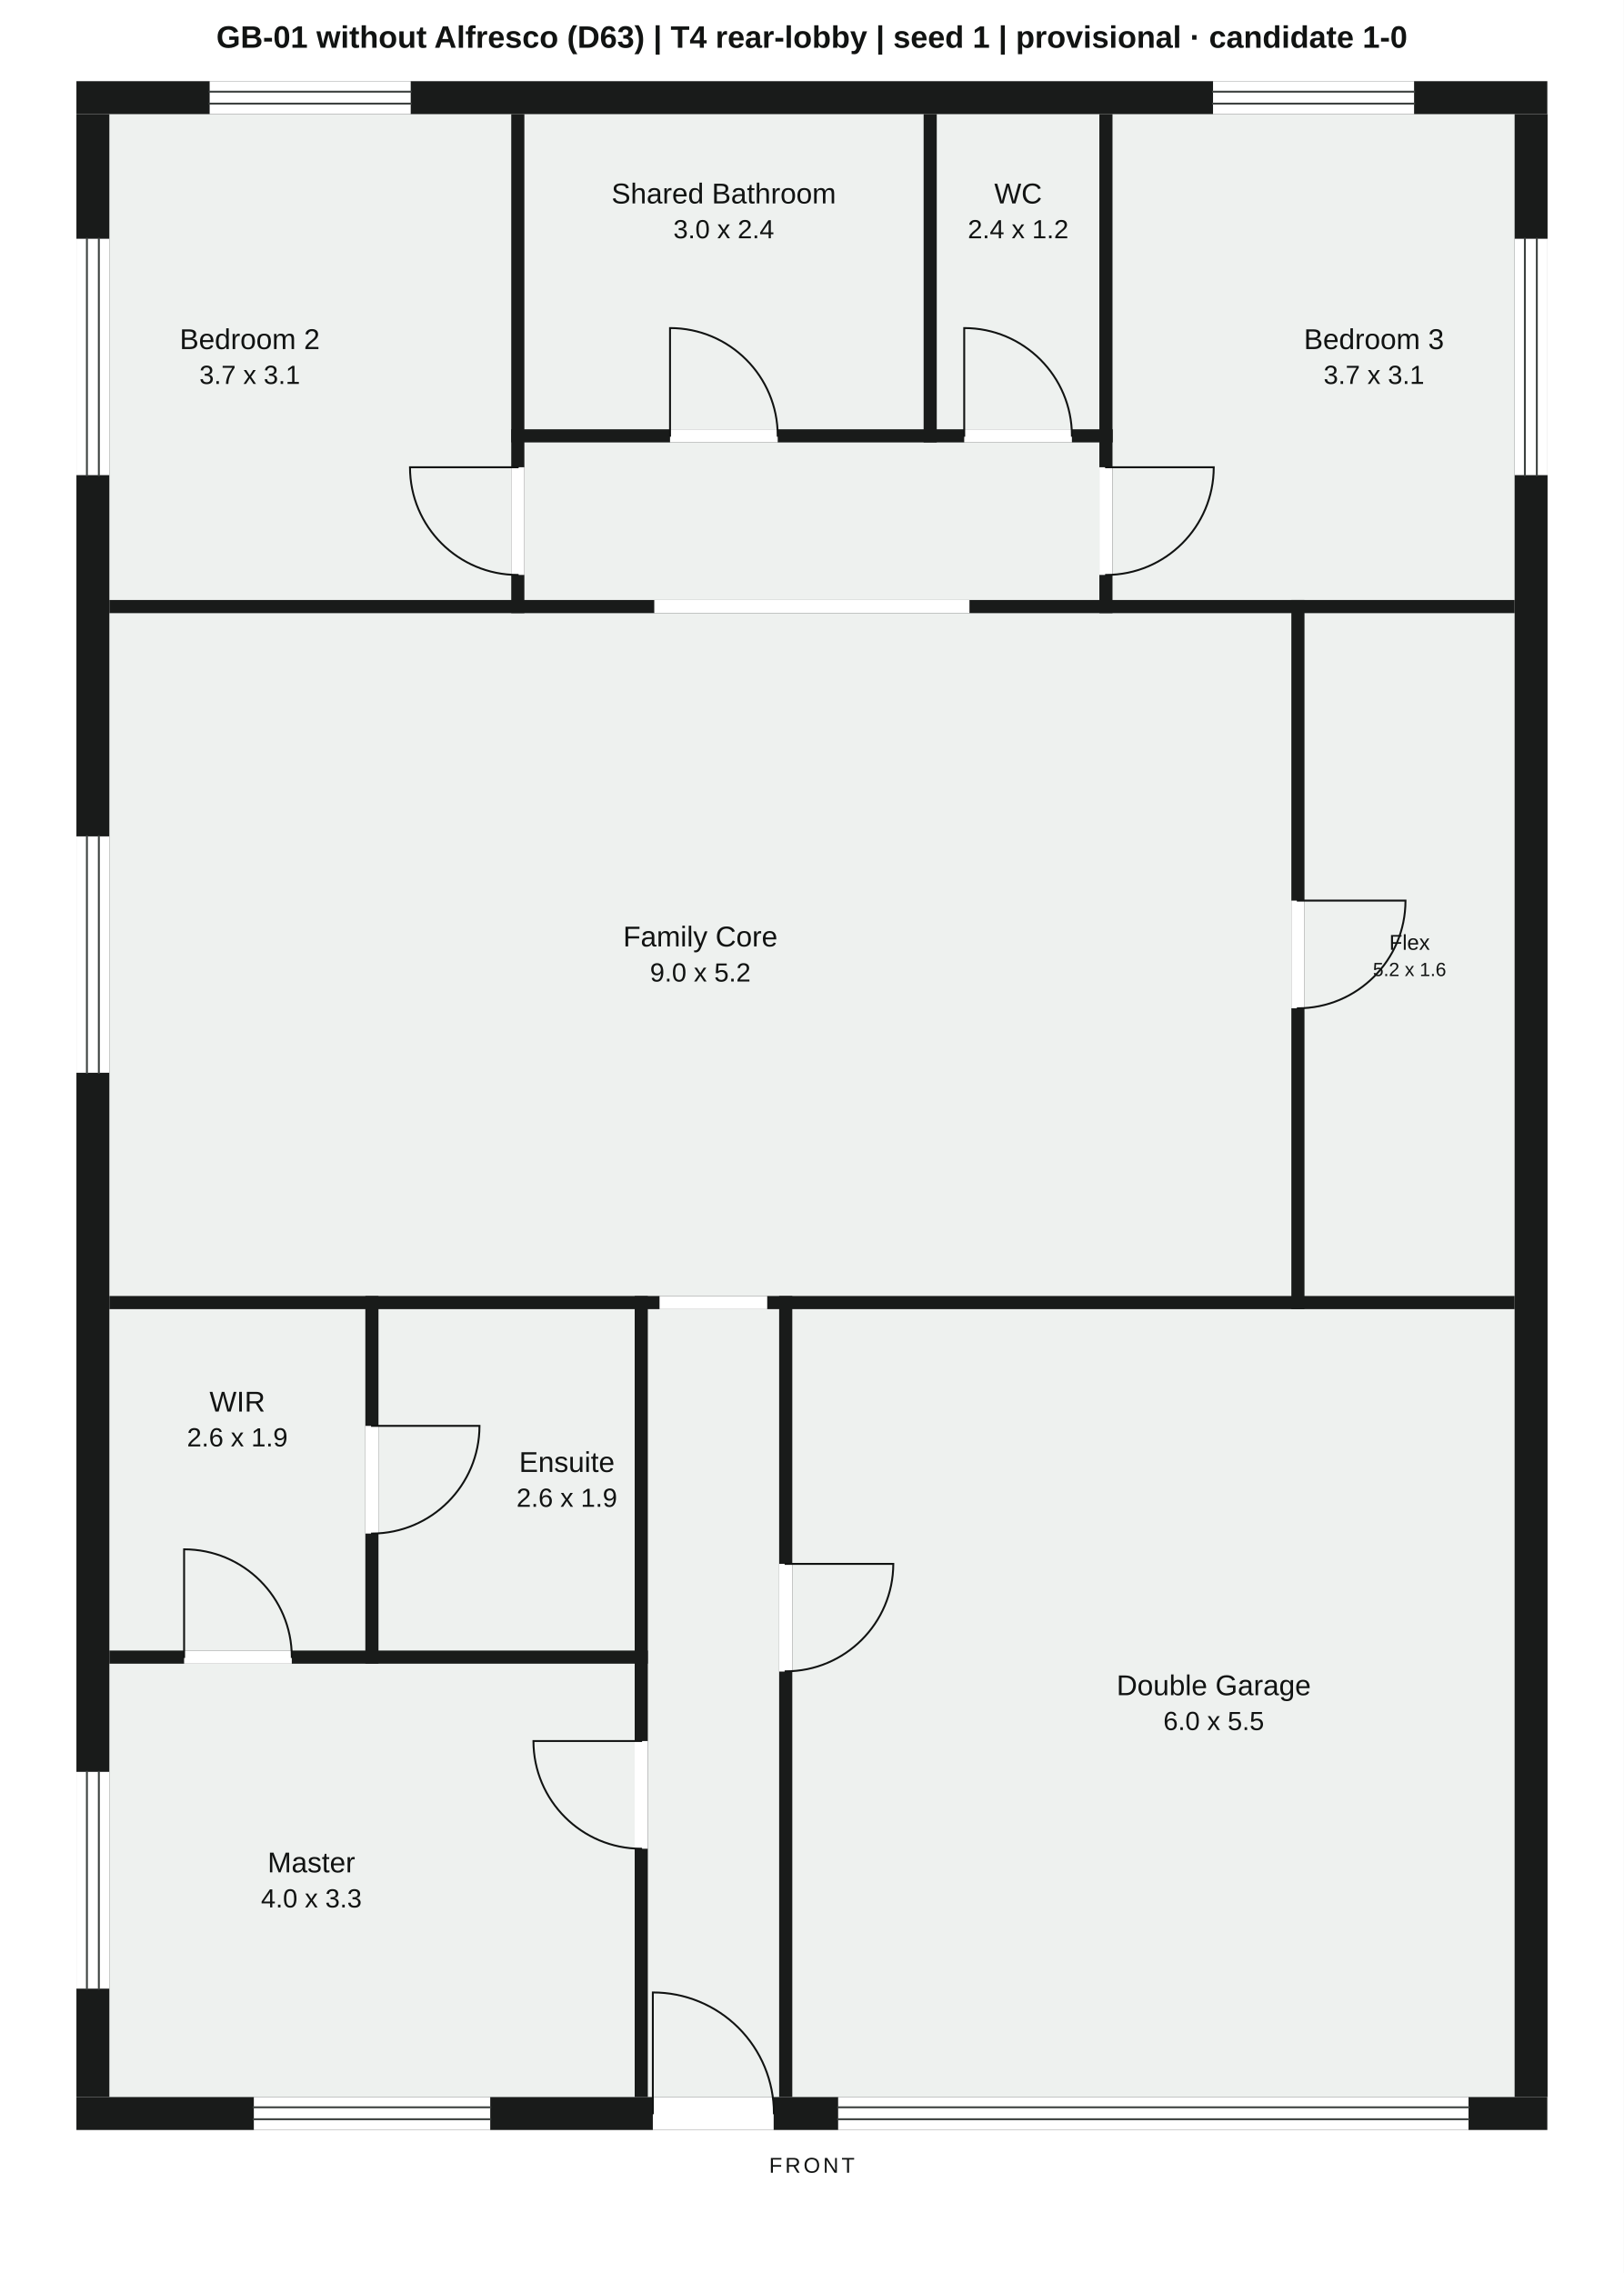
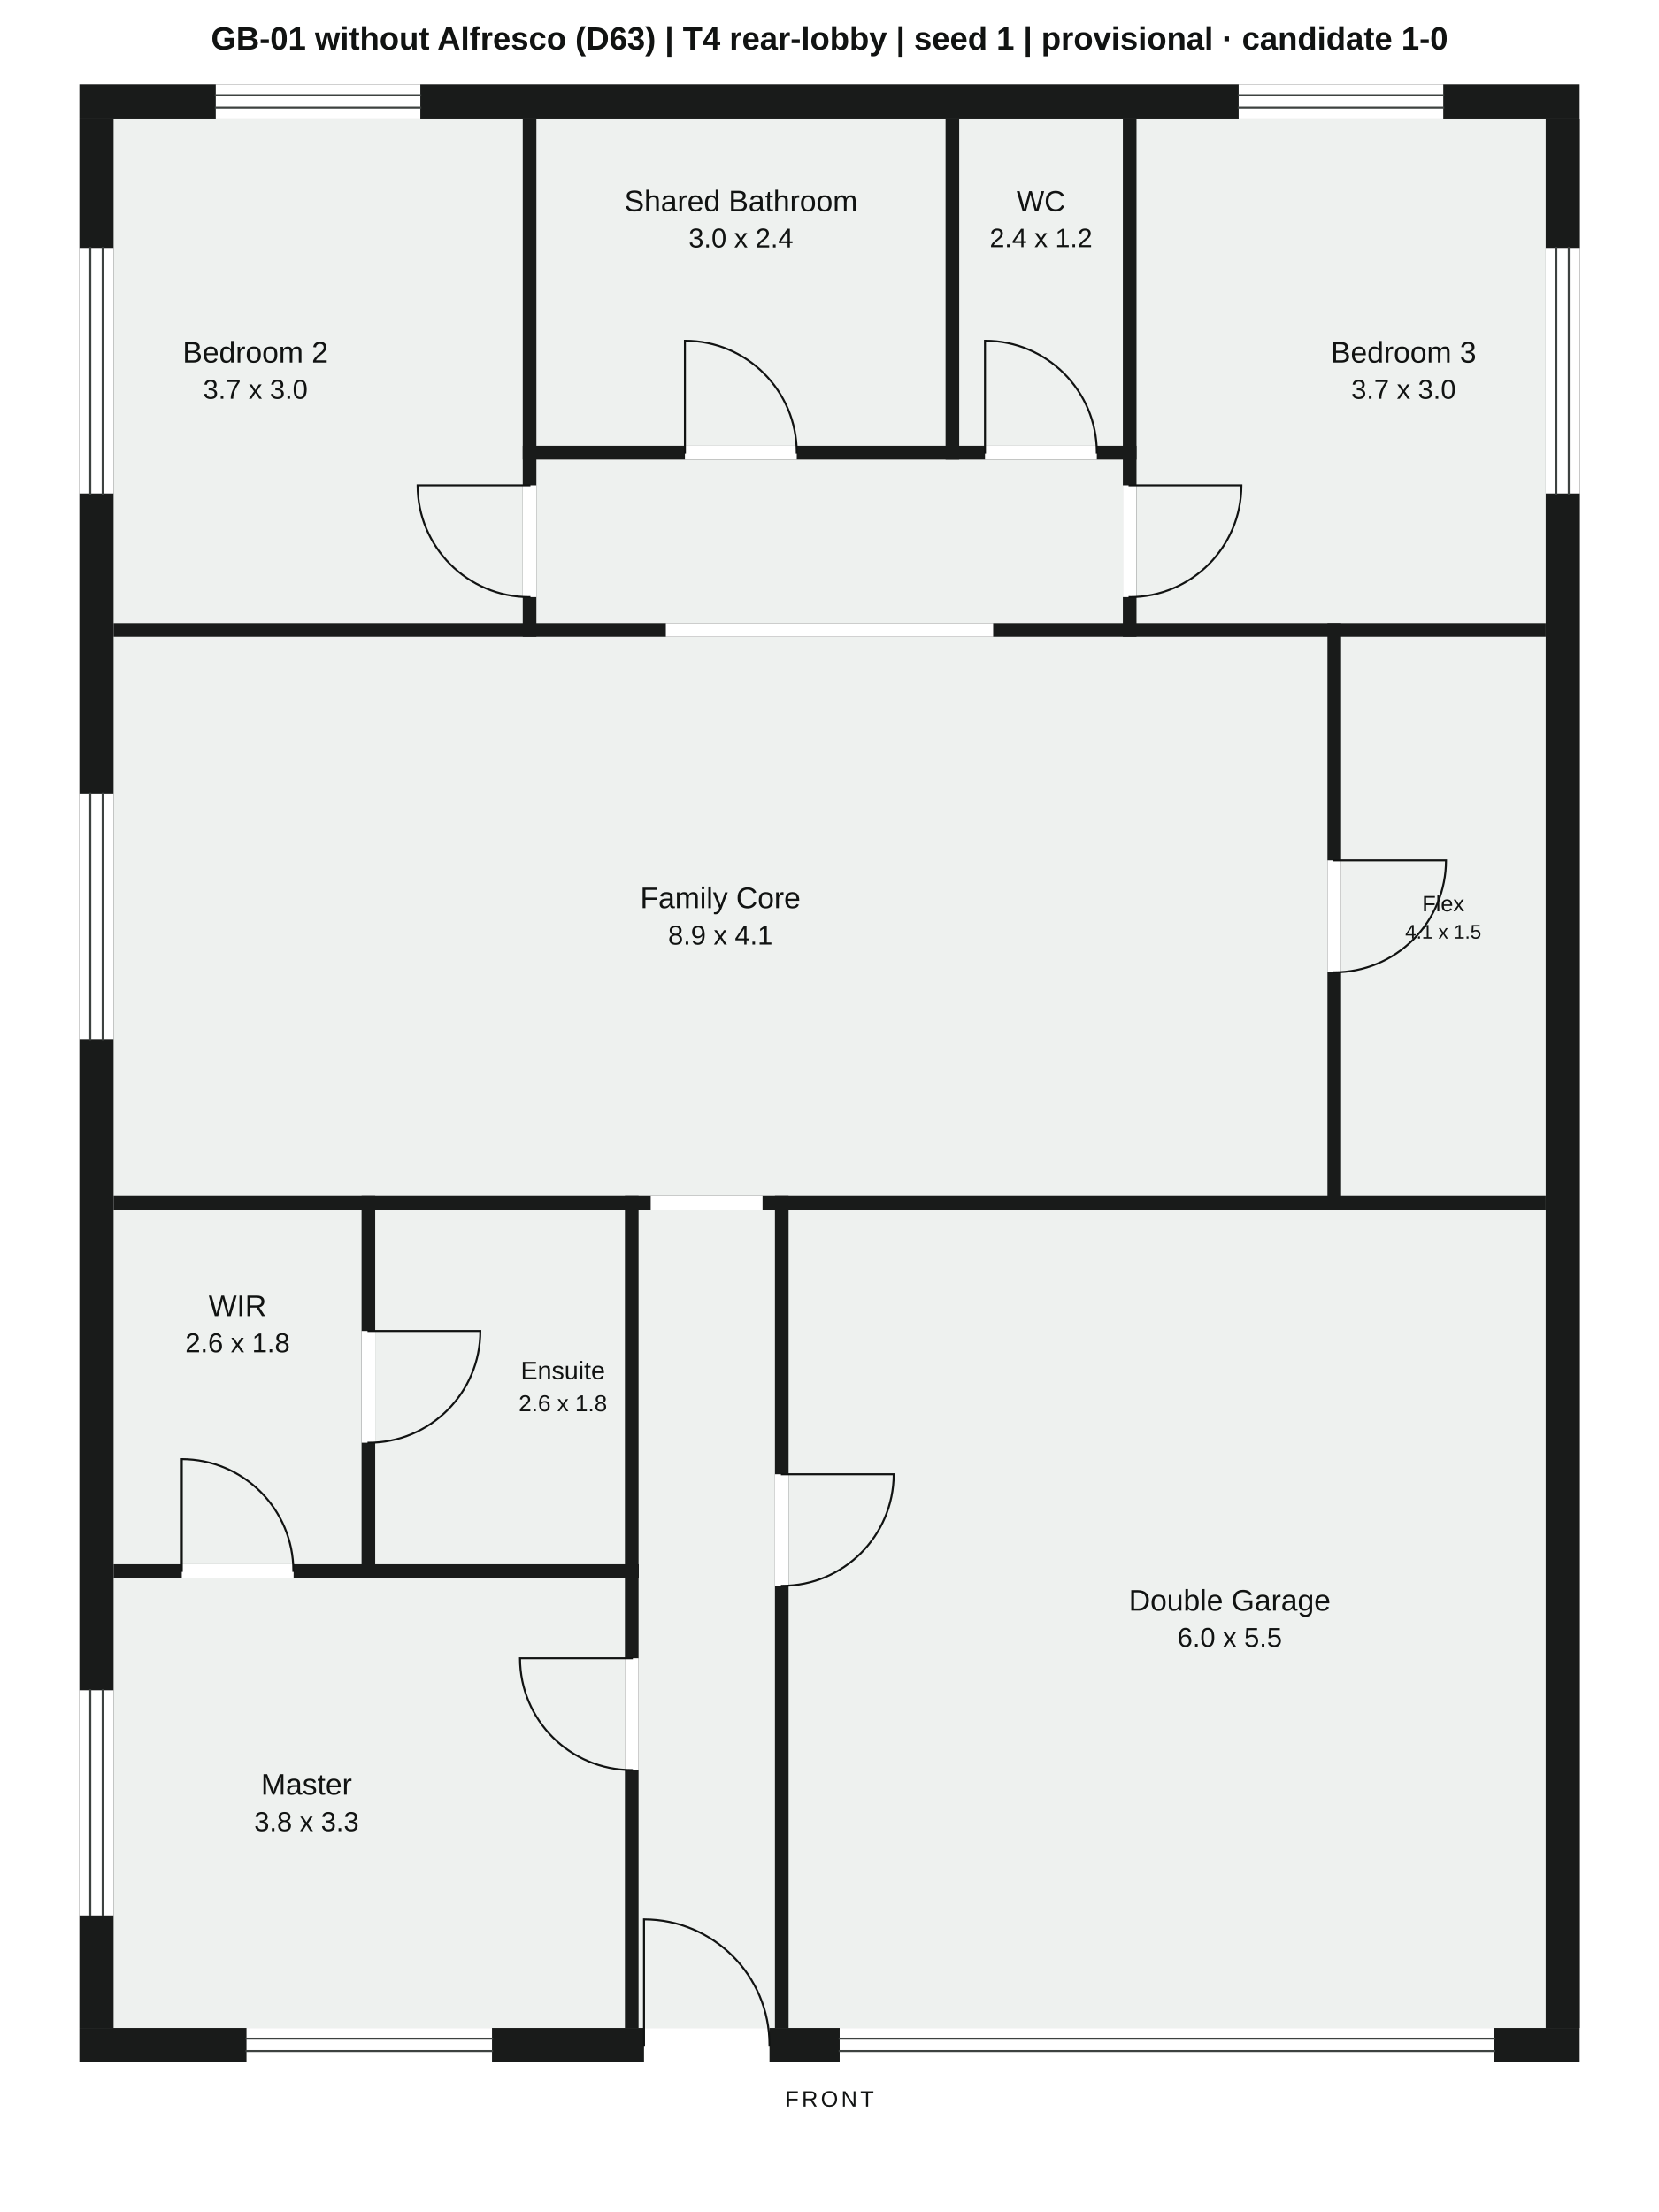
- <svg xmlns="http://www.w3.org/2000/svg" width="680" height="952" viewBox="0 0 680 952" role="img" aria-label="GB-01 without Alfresco (D63) | T4 rear-lobby | seed 1 | provisional · candidate 1-0" font-family="Arial, Helvetica, sans-serif" shape-rendering="geometricPrecision">
+ <svg xmlns="http://www.w3.org/2000/svg" width="669" height="892" viewBox="0 0 669 892" role="img" aria-label="GB-01 without Alfresco (D63) | T4 rear-lobby | seed 1 | provisional · candidate 1-0" font-family="Arial, Helvetica, sans-serif" shape-rendering="geometricPrecision">
  <rect width="100%" height="100%" fill="#fff" />
-   <rect x="45.8" y="47.8" width="588.5" height="830.5" fill="#eef1ef" stroke="none" />
-   <rect x="45.8" y="696.8" width="220.0" height="181.5" fill="#eef1ef" stroke="none" />
-   <rect x="45.8" y="548.3" width="107.3" height="143.0" fill="#eef1ef" stroke="none" />
-   <rect x="158.5" y="548.3" width="107.3" height="143.0" fill="#eef1ef" stroke="none" />
-   <rect x="331.8" y="548.3" width="302.5" height="330.0" fill="#eef1ef" stroke="none" />
-   <rect x="45.8" y="256.8" width="495.0" height="286.0" fill="#eef1ef" stroke="none" />
-   <rect x="45.8" y="47.8" width="168.3" height="203.5" fill="#eef1ef" stroke="none" />
-   <rect x="219.6" y="47.8" width="167.2" height="132.0" fill="#eef1ef" stroke="none" />
-   <rect x="392.3" y="47.8" width="68.2" height="132.0" fill="#eef1ef" stroke="none" />
-   <rect x="465.9" y="47.8" width="168.3" height="203.5" fill="#eef1ef" stroke="none" />
-   <rect x="271.3" y="806.8" width="55.0" height="71.5" fill="#eef1ef" stroke="none" />
-   <rect x="271.3" y="548.3" width="55.0" height="258.5" fill="#eef1ef" stroke="none" />
-   <rect x="219.6" y="185.3" width="240.9" height="66.0" fill="#eef1ef" stroke="none" />
-   <rect x="32.0" y="34.0" width="616.0" height="13.8" fill="#191b1a" stroke="none" />
-   <rect x="32.0" y="878.3" width="616.0" height="13.8" fill="#191b1a" stroke="none" />
-   <rect x="32.0" y="47.8" width="13.8" height="830.5" fill="#191b1a" stroke="none" />
-   <rect x="634.3" y="47.8" width="13.8" height="830.5" fill="#191b1a" stroke="none" />
-   <rect x="265.8" y="542.8" width="5.5" height="335.5" fill="#191b1a" stroke="none" />
-   <rect x="153.0" y="542.8" width="5.5" height="154.0" fill="#191b1a" stroke="none" />
-   <rect x="326.3" y="542.8" width="5.5" height="335.5" fill="#191b1a" stroke="none" />
-   <rect x="540.8" y="251.3" width="5.5" height="297.0" fill="#191b1a" stroke="none" />
-   <rect x="214.1" y="47.8" width="5.5" height="209.0" fill="#191b1a" stroke="none" />
-   <rect x="386.8" y="47.8" width="5.5" height="137.5" fill="#191b1a" stroke="none" />
-   <rect x="460.4" y="47.8" width="5.5" height="209.0" fill="#191b1a" stroke="none" />
-   <rect x="45.8" y="691.3" width="225.5" height="5.5" fill="#191b1a" stroke="none" />
-   <rect x="45.8" y="542.8" width="588.5" height="5.5" fill="#191b1a" stroke="none" />
-   <rect x="45.8" y="251.3" width="588.5" height="5.5" fill="#191b1a" stroke="none" />
-   <rect x="214.1" y="179.8" width="251.9" height="5.5" fill="#191b1a" stroke="none" />
+   <rect x="45.8" y="47.8" width="577.5" height="770.0" fill="#eef1ef" stroke="none" />
+   <rect x="45.8" y="636.3" width="206.3" height="181.5" fill="#eef1ef" stroke="none" />
+   <rect x="45.8" y="487.8" width="100.1" height="143.0" fill="#eef1ef" stroke="none" />
+   <rect x="151.3" y="487.8" width="100.7" height="143.0" fill="#eef1ef" stroke="none" />
+   <rect x="318.0" y="487.8" width="305.3" height="330.0" fill="#eef1ef" stroke="none" />
+   <rect x="45.8" y="256.8" width="489.5" height="225.5" fill="#eef1ef" stroke="none" />
+   <rect x="45.8" y="47.8" width="165.0" height="203.5" fill="#eef1ef" stroke="none" />
+   <rect x="216.3" y="47.8" width="165.0" height="132.0" fill="#eef1ef" stroke="none" />
+   <rect x="386.8" y="47.8" width="66.0" height="132.0" fill="#eef1ef" stroke="none" />
+   <rect x="458.3" y="47.8" width="165.0" height="203.5" fill="#eef1ef" stroke="none" />
+   <rect x="257.5" y="746.3" width="55.0" height="71.5" fill="#eef1ef" stroke="none" />
+   <rect x="257.5" y="487.8" width="55.0" height="258.5" fill="#eef1ef" stroke="none" />
+   <rect x="216.3" y="185.3" width="236.5" height="66.0" fill="#eef1ef" stroke="none" />
+   <rect x="32.0" y="34.0" width="605.0" height="13.8" fill="#191b1a" stroke="none" />
+   <rect x="32.0" y="817.8" width="605.0" height="13.8" fill="#191b1a" stroke="none" />
+   <rect x="32.0" y="47.8" width="13.8" height="770.0" fill="#191b1a" stroke="none" />
+   <rect x="623.3" y="47.8" width="13.8" height="770.0" fill="#191b1a" stroke="none" />
+   <rect x="252.0" y="482.3" width="5.5" height="335.5" fill="#191b1a" stroke="none" />
+   <rect x="145.8" y="482.3" width="5.5" height="154.0" fill="#191b1a" stroke="none" />
+   <rect x="312.5" y="482.3" width="5.5" height="335.5" fill="#191b1a" stroke="none" />
+   <rect x="535.3" y="251.3" width="5.5" height="236.5" fill="#191b1a" stroke="none" />
+   <rect x="210.8" y="47.8" width="5.5" height="209.0" fill="#191b1a" stroke="none" />
+   <rect x="381.3" y="47.8" width="5.5" height="137.5" fill="#191b1a" stroke="none" />
+   <rect x="452.8" y="47.8" width="5.5" height="209.0" fill="#191b1a" stroke="none" />
+   <rect x="45.8" y="630.8" width="211.8" height="5.5" fill="#191b1a" stroke="none" />
+   <rect x="45.8" y="482.3" width="577.5" height="5.5" fill="#191b1a" stroke="none" />
+   <rect x="45.8" y="251.3" width="577.5" height="5.5" fill="#191b1a" stroke="none" />
+   <rect x="210.8" y="179.8" width="247.5" height="5.5" fill="#191b1a" stroke="none" />
  <g class="presentational-window" data-room-id="master">
-     <rect x="106.3" y="878.3" width="99.0" height="13.8" fill="#fff" stroke="none" />
-     <line x1="106.3" y1="882.6" x2="205.3" y2="882.6" stroke="#3d4240" stroke-width="0.8" stroke-linecap="square" />
-     <line x1="106.3" y1="887.6" x2="205.3" y2="887.6" stroke="#3d4240" stroke-width="0.8" stroke-linecap="square" />
+     <rect x="99.4" y="817.8" width="99.0" height="13.8" fill="#fff" stroke="none" />
+     <line x1="99.4" y1="822.1" x2="198.4" y2="822.1" stroke="#3d4240" stroke-width="0.8" stroke-linecap="square" />
+     <line x1="99.4" y1="827.1" x2="198.4" y2="827.1" stroke="#3d4240" stroke-width="0.8" stroke-linecap="square" />
  </g>
  <g class="presentational-window" data-room-id="master">
-     <rect x="32.0" y="742.1" width="13.8" height="90.8" fill="#fff" stroke="none" />
-     <line x1="36.4" y1="742.1" x2="36.4" y2="832.9" stroke="#3d4240" stroke-width="0.8" stroke-linecap="square" />
-     <line x1="41.4" y1="742.1" x2="41.4" y2="832.9" stroke="#3d4240" stroke-width="0.8" stroke-linecap="square" />
+     <rect x="32.0" y="681.6" width="13.8" height="90.8" fill="#fff" stroke="none" />
+     <line x1="36.4" y1="681.6" x2="36.4" y2="772.4" stroke="#3d4240" stroke-width="0.8" stroke-linecap="square" />
+     <line x1="41.4" y1="681.6" x2="41.4" y2="772.4" stroke="#3d4240" stroke-width="0.8" stroke-linecap="square" />
  </g>
  <g class="presentational-window" data-room-id="core">
-     <rect x="32.0" y="350.3" width="13.8" height="99.0" fill="#fff" stroke="none" />
-     <line x1="36.4" y1="350.3" x2="36.4" y2="449.3" stroke="#3d4240" stroke-width="0.8" stroke-linecap="square" />
-     <line x1="41.4" y1="350.3" x2="41.4" y2="449.3" stroke="#3d4240" stroke-width="0.8" stroke-linecap="square" />
+     <rect x="32.0" y="320.0" width="13.8" height="99.0" fill="#fff" stroke="none" />
+     <line x1="36.4" y1="320.0" x2="36.4" y2="419.0" stroke="#3d4240" stroke-width="0.8" stroke-linecap="square" />
+     <line x1="41.4" y1="320.0" x2="41.4" y2="419.0" stroke="#3d4240" stroke-width="0.8" stroke-linecap="square" />
  </g>
  <g class="presentational-window" data-room-id="bed2">
-     <rect x="87.8" y="34.0" width="84.2" height="13.8" fill="#fff" stroke="none" />
-     <line x1="87.8" y1="38.4" x2="172.0" y2="38.4" stroke="#3d4240" stroke-width="0.8" stroke-linecap="square" />
-     <line x1="87.8" y1="43.4" x2="172.0" y2="43.4" stroke="#3d4240" stroke-width="0.8" stroke-linecap="square" />
+     <rect x="87.0" y="34.0" width="82.5" height="13.8" fill="#fff" stroke="none" />
+     <line x1="87.0" y1="38.4" x2="169.5" y2="38.4" stroke="#3d4240" stroke-width="0.8" stroke-linecap="square" />
+     <line x1="87.0" y1="43.4" x2="169.5" y2="43.4" stroke="#3d4240" stroke-width="0.8" stroke-linecap="square" />
  </g>
  <g class="presentational-window" data-room-id="bed2">
    <rect x="32.0" y="100.0" width="13.8" height="99.0" fill="#fff" stroke="none" />
    <line x1="36.4" y1="100.0" x2="36.4" y2="199.0" stroke="#3d4240" stroke-width="0.8" stroke-linecap="square" />
    <line x1="41.4" y1="100.0" x2="41.4" y2="199.0" stroke="#3d4240" stroke-width="0.8" stroke-linecap="square" />
  </g>
  <g class="presentational-window" data-room-id="bed3">
-     <rect x="508.0" y="34.0" width="84.2" height="13.8" fill="#fff" stroke="none" />
-     <line x1="508.0" y1="38.4" x2="592.2" y2="38.4" stroke="#3d4240" stroke-width="0.8" stroke-linecap="square" />
-     <line x1="508.0" y1="43.4" x2="592.2" y2="43.4" stroke="#3d4240" stroke-width="0.8" stroke-linecap="square" />
+     <rect x="499.5" y="34.0" width="82.5" height="13.8" fill="#fff" stroke="none" />
+     <line x1="499.5" y1="38.4" x2="582.0" y2="38.4" stroke="#3d4240" stroke-width="0.8" stroke-linecap="square" />
+     <line x1="499.5" y1="43.4" x2="582.0" y2="43.4" stroke="#3d4240" stroke-width="0.8" stroke-linecap="square" />
  </g>
  <g class="presentational-window" data-room-id="bed3">
-     <rect x="634.3" y="100.0" width="13.8" height="99.0" fill="#fff" stroke="none" />
-     <line x1="638.6" y1="100.0" x2="638.6" y2="199.0" stroke="#3d4240" stroke-width="0.8" stroke-linecap="square" />
-     <line x1="643.6" y1="100.0" x2="643.6" y2="199.0" stroke="#3d4240" stroke-width="0.8" stroke-linecap="square" />
+     <rect x="623.3" y="100.0" width="13.8" height="99.0" fill="#fff" stroke="none" />
+     <line x1="627.6" y1="100.0" x2="627.6" y2="199.0" stroke="#3d4240" stroke-width="0.8" stroke-linecap="square" />
+     <line x1="632.6" y1="100.0" x2="632.6" y2="199.0" stroke="#3d4240" stroke-width="0.8" stroke-linecap="square" />
  </g>
  <g data-door-id="D-master" data-door-style="swing">
-     <rect x="265.8" y="729.2" width="5.5" height="45.1" fill="#fff" stroke="none" />
-     <path d="M268.5 729.2 L223.4 729.2 M268.5 774.3 A45.1 45.1 0 0 1 223.4 729.2" fill="none" stroke="#111312" stroke-width="0.8" stroke-linecap="square" />
+     <rect x="252.0" y="668.7" width="5.5" height="45.1" fill="#fff" stroke="none" />
+     <path d="M254.8 668.7 L209.7 668.7 M254.8 713.8 A45.1 45.1 0 0 1 209.7 668.7" fill="none" stroke="#111312" stroke-width="0.8" stroke-linecap="square" />
  </g>
  <g data-door-id="D-wir" data-door-style="swing">
-     <rect x="77.1" y="691.3" width="45.1" height="5.5" fill="#fff" stroke="none" />
-     <path d="M77.1 694.0 L77.1 648.9 M122.2 694.0 A45.1 45.1 0 0 0 77.1 648.9" fill="none" stroke="#111312" stroke-width="0.8" stroke-linecap="square" />
+     <rect x="73.3" y="630.8" width="45.1" height="5.5" fill="#fff" stroke="none" />
+     <path d="M73.3 633.5 L73.3 588.4 M118.3 633.5 A45.1 45.1 0 0 0 73.3 588.4" fill="none" stroke="#111312" stroke-width="0.8" stroke-linecap="square" />
  </g>
  <g data-door-id="D-ensuite" data-door-style="swing">
-     <rect x="153.0" y="597.2" width="5.5" height="45.1" fill="#fff" stroke="none" />
-     <path d="M155.8 597.2 L200.8 597.2 M155.8 642.3 A45.1 45.1 0 0 0 200.8 597.2" fill="none" stroke="#111312" stroke-width="0.8" stroke-linecap="square" />
+     <rect x="145.8" y="536.7" width="5.5" height="45.1" fill="#fff" stroke="none" />
+     <path d="M148.6 536.7 L193.7 536.7 M148.6 581.8 A45.1 45.1 0 0 0 193.7 536.7" fill="none" stroke="#111312" stroke-width="0.8" stroke-linecap="square" />
  </g>
  <g data-door-id="D-garage" data-door-style="swing">
-     <rect x="326.3" y="655.0" width="5.5" height="45.1" fill="#fff" stroke="none" />
-     <path d="M329.0 655.0 L374.1 655.0 M329.0 700.0 A45.1 45.1 0 0 0 374.1 655.0" fill="none" stroke="#111312" stroke-width="0.8" stroke-linecap="square" />
+     <rect x="312.5" y="594.5" width="5.5" height="45.1" fill="#fff" stroke="none" />
+     <path d="M315.3 594.5 L360.4 594.5 M315.3 639.5 A45.1 45.1 0 0 0 360.4 594.5" fill="none" stroke="#111312" stroke-width="0.8" stroke-linecap="square" />
  </g>
  <g data-door-id="D-bed2" data-door-style="swing">
-     <rect x="214.1" y="195.7" width="5.5" height="45.1" fill="#fff" stroke="none" />
-     <path d="M216.8 195.7 L171.7 195.7 M216.8 240.8 A45.1 45.1 0 0 1 171.7 195.7" fill="none" stroke="#111312" stroke-width="0.8" stroke-linecap="square" />
+     <rect x="210.8" y="195.7" width="5.5" height="45.1" fill="#fff" stroke="none" />
+     <path d="M213.5 195.7 L168.4 195.7 M213.5 240.8 A45.1 45.1 0 0 1 168.4 195.7" fill="none" stroke="#111312" stroke-width="0.8" stroke-linecap="square" />
  </g>
  <g data-door-id="D-bath" data-door-style="swing">
-     <rect x="280.6" y="179.8" width="45.1" height="5.5" fill="#fff" stroke="none" />
-     <path d="M280.6 182.5 L280.6 137.4 M325.7 182.5 A45.1 45.1 0 0 0 280.6 137.4" fill="none" stroke="#111312" stroke-width="0.8" stroke-linecap="square" />
+     <rect x="276.2" y="179.8" width="45.1" height="5.5" fill="#fff" stroke="none" />
+     <path d="M276.2 182.5 L276.2 137.4 M321.3 182.5 A45.1 45.1 0 0 0 276.2 137.4" fill="none" stroke="#111312" stroke-width="0.8" stroke-linecap="square" />
  </g>
  <g data-door-id="D-wc" data-door-style="swing">
-     <rect x="403.8" y="179.8" width="45.1" height="5.5" fill="#fff" stroke="none" />
-     <path d="M403.8 182.5 L403.8 137.4 M448.9 182.5 A45.1 45.1 0 0 0 403.8 137.4" fill="none" stroke="#111312" stroke-width="0.8" stroke-linecap="square" />
+     <rect x="397.2" y="179.8" width="45.1" height="5.5" fill="#fff" stroke="none" />
+     <path d="M397.2 182.5 L397.2 137.4 M442.3 182.5 A45.1 45.1 0 0 0 397.2 137.4" fill="none" stroke="#111312" stroke-width="0.8" stroke-linecap="square" />
  </g>
  <g data-door-id="D-bed3" data-door-style="swing">
-     <rect x="460.4" y="195.7" width="5.5" height="45.1" fill="#fff" stroke="none" />
-     <path d="M463.2 195.7 L508.3 195.7 M463.2 240.8 A45.1 45.1 0 0 0 508.3 195.7" fill="none" stroke="#111312" stroke-width="0.8" stroke-linecap="square" />
+     <rect x="452.8" y="195.7" width="5.5" height="45.1" fill="#fff" stroke="none" />
+     <path d="M455.5 195.7 L500.6 195.7 M455.5 240.8 A45.1 45.1 0 0 0 500.6 195.7" fill="none" stroke="#111312" stroke-width="0.8" stroke-linecap="square" />
  </g>
  <g data-door-id="D-flex-side" data-door-style="swing">
-     <rect x="540.8" y="377.2" width="5.5" height="45.1" fill="#fff" stroke="none" />
-     <path d="M543.5 377.2 L588.6 377.2 M543.5 422.3 A45.1 45.1 0 0 0 588.6 377.2" fill="none" stroke="#111312" stroke-width="0.8" stroke-linecap="square" />
+     <rect x="535.3" y="346.9" width="5.5" height="45.1" fill="#fff" stroke="none" />
+     <path d="M538.0 346.9 L583.1 346.9 M538.0 392.1 A45.1 45.1 0 0 0 583.1 346.9" fill="none" stroke="#111312" stroke-width="0.8" stroke-linecap="square" />
  </g>
  <g data-door-id="C-H-stem-core" data-door-style="cased">
-     <rect x="276.2" y="542.8" width="45.1" height="5.5" fill="#fff" stroke="none" />
+     <rect x="262.4" y="482.3" width="45.1" height="5.5" fill="#fff" stroke="none" />
  </g>
  <g data-door-id="C-H-rear-core" data-door-style="cased">
-     <rect x="274.0" y="251.3" width="132.0" height="5.5" fill="#fff" stroke="none" />
+     <rect x="268.5" y="251.3" width="132.0" height="5.5" fill="#fff" stroke="none" />
  </g>
  <g data-door-id="D-front" data-door-style="swing">
-     <rect x="273.4" y="878.3" width="50.6" height="13.8" fill="#fff" stroke="none" />
-     <path d="M273.4 885.1 L273.4 834.5 M324.1 885.1 A50.6 50.6 0 0 0 273.4 834.5" fill="none" stroke="#111312" stroke-width="0.8" stroke-linecap="square" />
+     <rect x="259.7" y="817.8" width="50.6" height="13.8" fill="#fff" stroke="none" />
+     <path d="M259.7 824.6 L259.7 774.0 M310.3 824.6 A50.6 50.6 0 0 0 259.7 774.0" fill="none" stroke="#111312" stroke-width="0.8" stroke-linecap="square" />
  </g>
  <g data-door-id="D-vehicle" data-door-style="vehicle">
-     <rect x="351.0" y="878.3" width="264.0" height="13.8" fill="#fff" stroke="none" />
-     <line x1="351.0" y1="882.6" x2="615.0" y2="882.6" stroke="#3d4240" stroke-width="0.8" stroke-linecap="square" />
-     <line x1="351.0" y1="887.6" x2="615.0" y2="887.6" stroke="#3d4240" stroke-width="0.8" stroke-linecap="square" />
+     <rect x="338.6" y="817.8" width="264.0" height="13.8" fill="#fff" stroke="none" />
+     <line x1="338.6" y1="822.1" x2="602.6" y2="822.1" stroke="#3d4240" stroke-width="0.8" stroke-linecap="square" />
+     <line x1="338.6" y1="827.1" x2="602.6" y2="827.1" stroke="#3d4240" stroke-width="0.8" stroke-linecap="square" />
  </g>
  <g class="room-label" data-room-id="master">
-     <text x="130.4" y="784.2" font-size="12.0" font-weight="500" text-anchor="middle" fill="#111312">Master</text>
-     <text x="130.4" y="798.9" font-size="11.0" text-anchor="middle" fill="#111312">4.0 x 3.3</text>
+     <text x="123.6" y="723.7" font-size="12.0" font-weight="500" text-anchor="middle" fill="#111312">Master</text>
+     <text x="123.6" y="738.4" font-size="11.0" text-anchor="middle" fill="#111312">3.8 x 3.3</text>
  </g>
  <g class="room-label" data-room-id="wir">
-     <text x="99.4" y="591.2" font-size="12.0" font-weight="500" text-anchor="middle" fill="#111312">WIR</text>
-     <text x="99.4" y="605.8" font-size="11.0" text-anchor="middle" fill="#111312">2.6 x 1.9</text>
+     <text x="95.8" y="530.7" font-size="12.0" font-weight="500" text-anchor="middle" fill="#111312">WIR</text>
+     <text x="95.8" y="545.3" font-size="11.0" text-anchor="middle" fill="#111312">2.6 x 1.8</text>
  </g>
  <g class="room-label" data-room-id="ensuite">
-     <text x="237.4" y="616.5" font-size="12.0" font-weight="500" text-anchor="middle" fill="#111312">Ensuite</text>
-     <text x="237.4" y="631.1" font-size="11.0" text-anchor="middle" fill="#111312">2.6 x 1.9</text>
+     <text x="227.0" y="556.2" font-size="10.2" font-weight="500" text-anchor="middle" fill="#111312">Ensuite</text>
+     <text x="227.0" y="569.1" font-size="9.3" text-anchor="middle" fill="#111312">2.6 x 1.8</text>
  </g>
  <g class="room-label" data-room-id="garage">
-     <text x="508.3" y="710.0" font-size="12.0" font-weight="500" text-anchor="middle" fill="#111312">Double Garage</text>
-     <text x="508.3" y="724.6" font-size="11.0" text-anchor="middle" fill="#111312">6.0 x 5.5</text>
+     <text x="495.9" y="649.5" font-size="12.0" font-weight="500" text-anchor="middle" fill="#111312">Double Garage</text>
+     <text x="495.9" y="664.1" font-size="11.0" text-anchor="middle" fill="#111312">6.0 x 5.5</text>
  </g>
  <g class="room-label" data-room-id="core">
-     <text x="293.3" y="396.4" font-size="12.0" font-weight="500" text-anchor="middle" fill="#111312">Family Core</text>
-     <text x="293.3" y="411.1" font-size="11.0" text-anchor="middle" fill="#111312">9.0 x 5.2</text>
+     <text x="290.5" y="366.2" font-size="12.0" font-weight="500" text-anchor="middle" fill="#111312">Family Core</text>
+     <text x="290.5" y="380.9" font-size="11.0" text-anchor="middle" fill="#111312">8.9 x 4.1</text>
  </g>
  <g class="room-label" data-room-id="bed2">
-     <text x="104.6" y="146.2" font-size="12.0" font-weight="500" text-anchor="middle" fill="#111312">Bedroom 2</text>
-     <text x="104.6" y="160.8" font-size="11.0" text-anchor="middle" fill="#111312">3.7 x 3.1</text>
+     <text x="103.0" y="146.2" font-size="12.0" font-weight="500" text-anchor="middle" fill="#111312">Bedroom 2</text>
+     <text x="103.0" y="160.8" font-size="11.0" text-anchor="middle" fill="#111312">3.7 x 3.0</text>
  </g>
  <g class="room-label" data-room-id="bath">
-     <text x="303.1" y="85.2" font-size="12.0" font-weight="500" text-anchor="middle" fill="#111312">Shared Bathroom</text>
-     <text x="303.1" y="99.8" font-size="11.0" text-anchor="middle" fill="#111312">3.0 x 2.4</text>
+     <text x="298.8" y="85.2" font-size="12.0" font-weight="500" text-anchor="middle" fill="#111312">Shared Bathroom</text>
+     <text x="298.8" y="99.8" font-size="11.0" text-anchor="middle" fill="#111312">3.0 x 2.4</text>
  </g>
  <g class="room-label" data-room-id="wc">
-     <text x="426.4" y="85.2" font-size="12.0" font-weight="500" text-anchor="middle" fill="#111312">WC</text>
-     <text x="426.4" y="99.8" font-size="11.0" text-anchor="middle" fill="#111312">2.4 x 1.2</text>
+     <text x="419.8" y="85.2" font-size="11.8" font-weight="500" text-anchor="middle" fill="#111312">WC</text>
+     <text x="419.8" y="99.7" font-size="10.8" text-anchor="middle" fill="#111312">2.4 x 1.2</text>
  </g>
  <g class="room-label" data-room-id="bed3">
-     <text x="575.4" y="146.2" font-size="12.0" font-weight="500" text-anchor="middle" fill="#111312">Bedroom 3</text>
-     <text x="575.4" y="160.8" font-size="11.0" text-anchor="middle" fill="#111312">3.7 x 3.1</text>
+     <text x="566.0" y="146.2" font-size="12.0" font-weight="500" text-anchor="middle" fill="#111312">Bedroom 3</text>
+     <text x="566.0" y="160.8" font-size="11.0" text-anchor="middle" fill="#111312">3.7 x 3.0</text>
  </g>
  <g class="flex-label" data-flex-id="flex-side">
-     <text x="590.3" y="397.8" font-size="9" font-weight="500" text-anchor="middle" fill="#111312">Flex</text>
-     <text x="590.3" y="408.8" font-size="8" text-anchor="middle" fill="#111312">5.2 x 1.6</text>
+     <text x="582.0" y="367.5" font-size="9" font-weight="500" text-anchor="middle" fill="#111312">Flex</text>
+     <text x="582.0" y="378.5" font-size="8" text-anchor="middle" fill="#111312">4.1 x 1.5</text>
  </g>
-   <text x="340.0" y="20" font-size="13" font-weight="600" text-anchor="middle" fill="#111312">GB-01 without Alfresco (D63) | T4 rear-lobby | seed 1 | provisional · candidate 1-0</text>
-   <text x="340.0" y="910.0" font-size="9" letter-spacing="1.2" text-anchor="middle" fill="#111312">FRONT</text>
+   <text x="334.5" y="20" font-size="13" font-weight="600" text-anchor="middle" fill="#111312">GB-01 without Alfresco (D63) | T4 rear-lobby | seed 1 | provisional · candidate 1-0</text>
+   <text x="334.5" y="849.5" font-size="9" letter-spacing="1.2" text-anchor="middle" fill="#111312">FRONT</text>
</svg>
